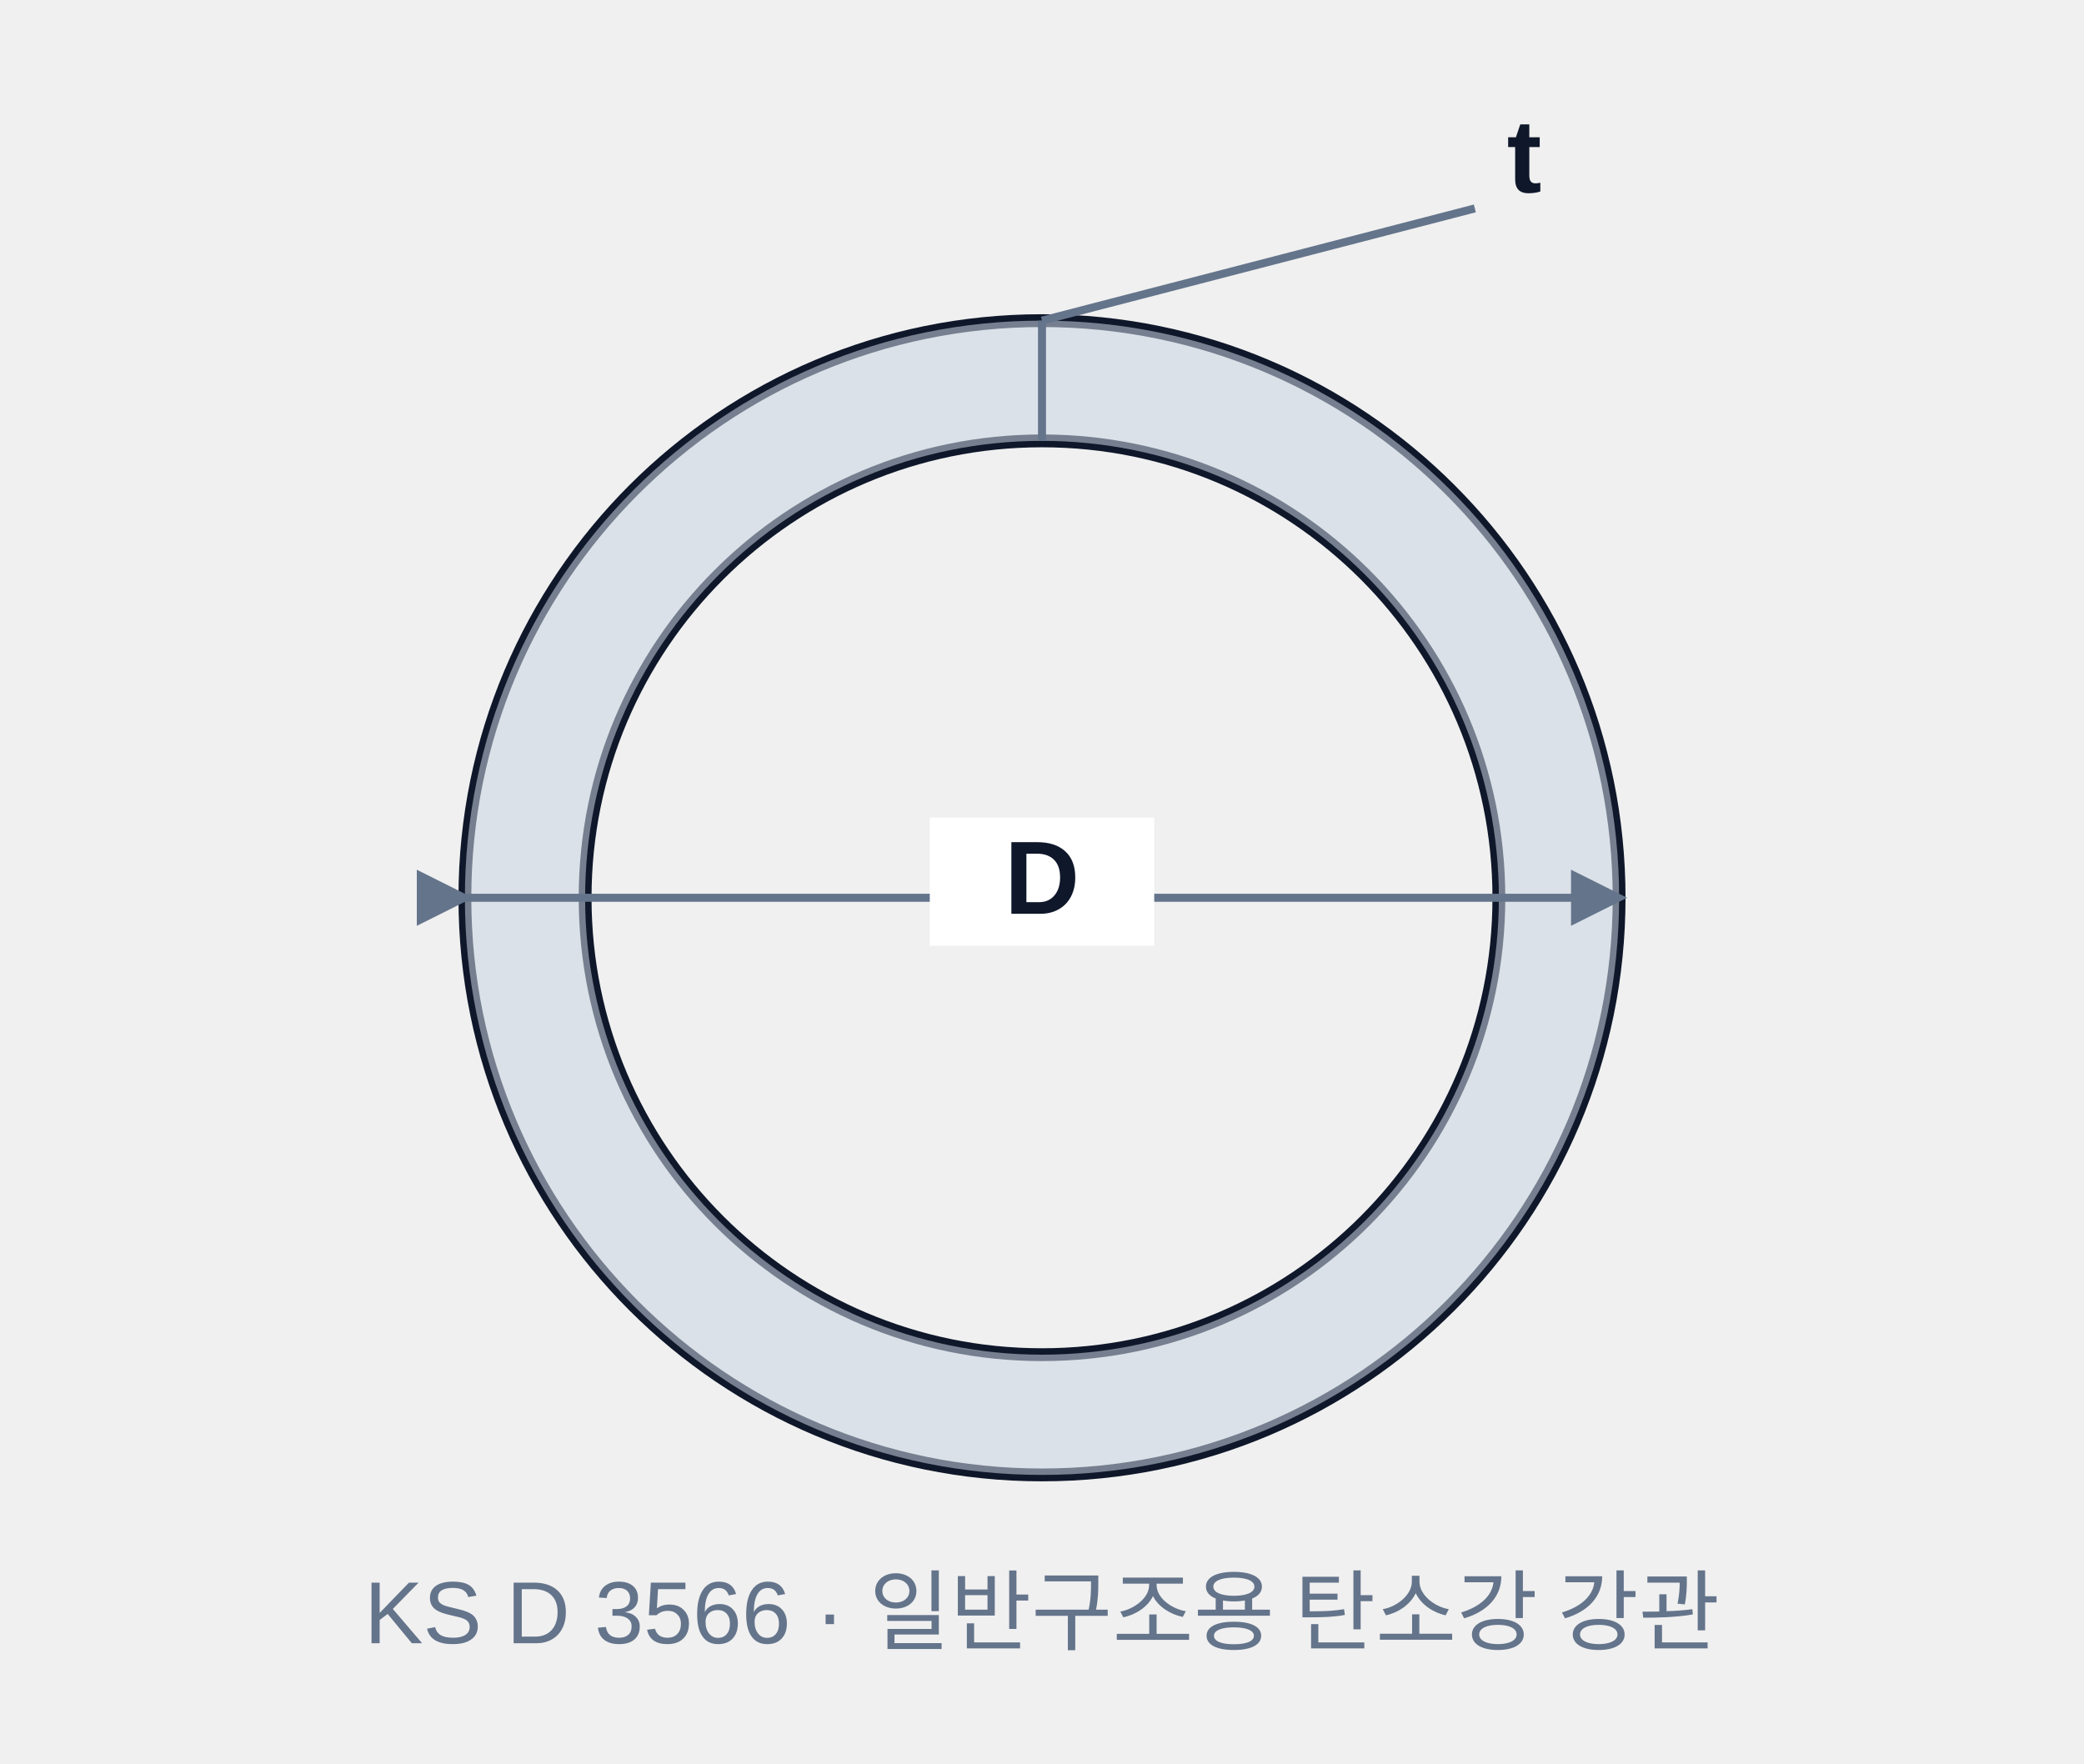
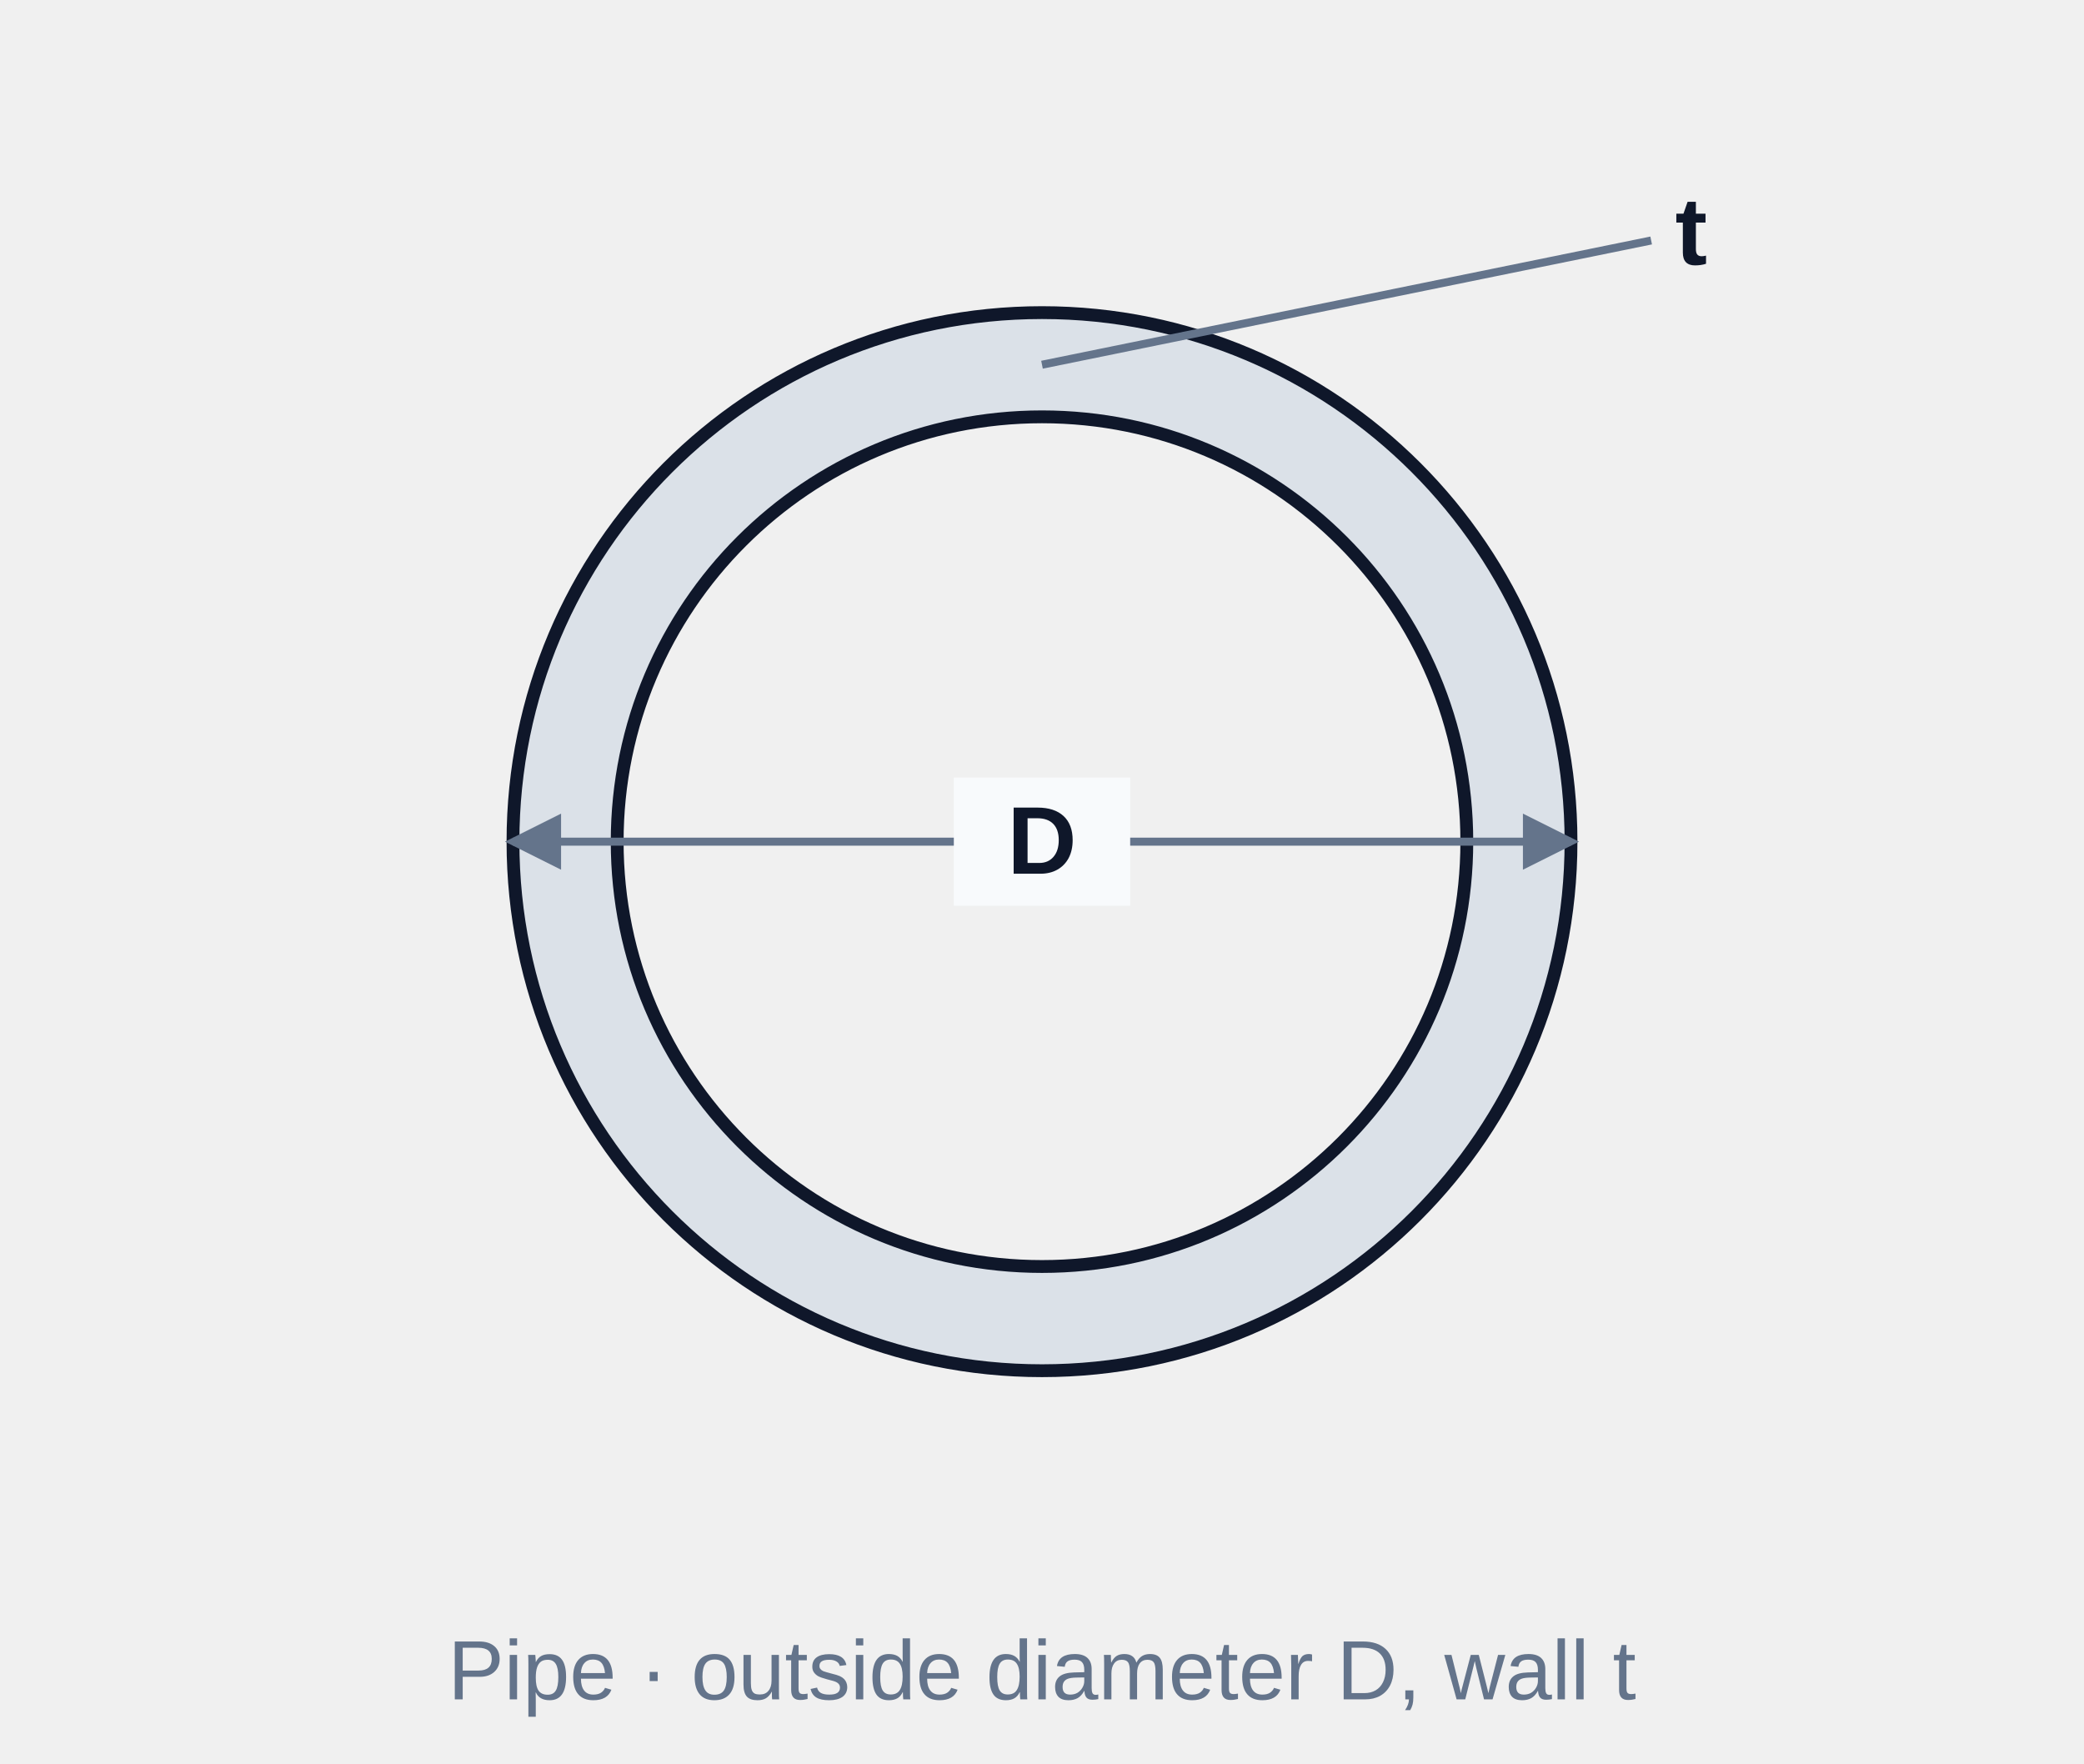
<svg xmlns="http://www.w3.org/2000/svg" viewBox="0 0 260 220" width="260" height="220">
  <defs>
-     <marker id="pa" markerWidth="7" markerHeight="7" refX="6" refY="3.5" orient="auto">
+     <marker id="a" markerWidth="7" markerHeight="7" refX="6" refY="3.5" orient="auto-start-reverse">
      <path d="M0,0 L7,3.5 L0,7 z" fill="#64748b" />
    </marker>
  </defs>
-   <g fill="none" stroke="#0f172a" stroke-width="1.6">
-     <circle cx="130" cy="112" r="72" />
-     <circle cx="130" cy="112" r="57" />
-   </g>
-   <path d="M130,112 m-72,0 a72,72 0 0,1 144,0 a72,72 0 0,1 -144,0            M130,112 m-57,0 a57,57 0 0,0 114,0 a57,57 0 0,0 -114,0" fill="#cbd5e1" fill-rule="evenodd" opacity=".55" />
-   <line x1="58" y1="112" x2="202" y2="112" stroke="#64748b" stroke-width="1" marker-start="url(#pa)" marker-end="url(#pa)" />
-   <rect x="116" y="102" width="28" height="16" fill="#fff" />
-   <text x="130" y="114" font-family="Arial" font-size="13" fill="#0f172a" text-anchor="middle" font-weight="700">D</text>
-   <line x1="130" y1="40" x2="184" y2="26" stroke="#64748b" stroke-width="1" />
-   <line x1="130" y1="40" x2="130" y2="55" stroke="#64748b" stroke-width="1" />
-   <text x="188" y="24" font-family="Arial" font-size="13" fill="#0f172a" font-weight="700">t</text>
-   <text x="130" y="205" font-family="Arial" font-size="11" fill="#64748b" text-anchor="middle">KS D 3566 · 일반구조용 탄소강 강관</text>
+   <path d="M64,105 a66,66 0 1 0 132,0 a66,66 0 1 0 -132,0 M77,105 a53,53 0 1 0 106,0 a53,53 0 1 0 -106,0" fill="#cbd5e1" fill-rule="evenodd" opacity=".55" />
+   <path d="M64,105 a66,66 0 1 0 132,0 a66,66 0 1 0 -132,0 M77,105 a53,53 0 1 0 106,0 a53,53 0 1 0 -106,0" fill="none" stroke="#0f172a" stroke-width="1.6" stroke-linejoin="round" fill-rule="evenodd" />
+   <line x1="64" y1="105" x2="196" y2="105" stroke="#64748b" stroke-width="1" marker-start="url(#a)" marker-end="url(#a)" />
+   <rect x="119" y="97" width="22" height="16" fill="#f8fafc" />
+   <text x="130" y="109" font-family="Arial" font-size="12" font-weight="700" fill="#0f172a" text-anchor="middle">D</text>
+   <line x1="130" y1="45.5" x2="206" y2="30" stroke="#64748b" stroke-width="1" />
+   <text x="209" y="33" font-family="Arial" font-size="12" font-weight="700" fill="#0f172a" text-anchor="start">t</text>
+   <text x="130" y="212" font-family="Arial" font-size="10.5" fill="#64748b" text-anchor="middle">Pipe · outside diameter D, wall t</text>
</svg>
